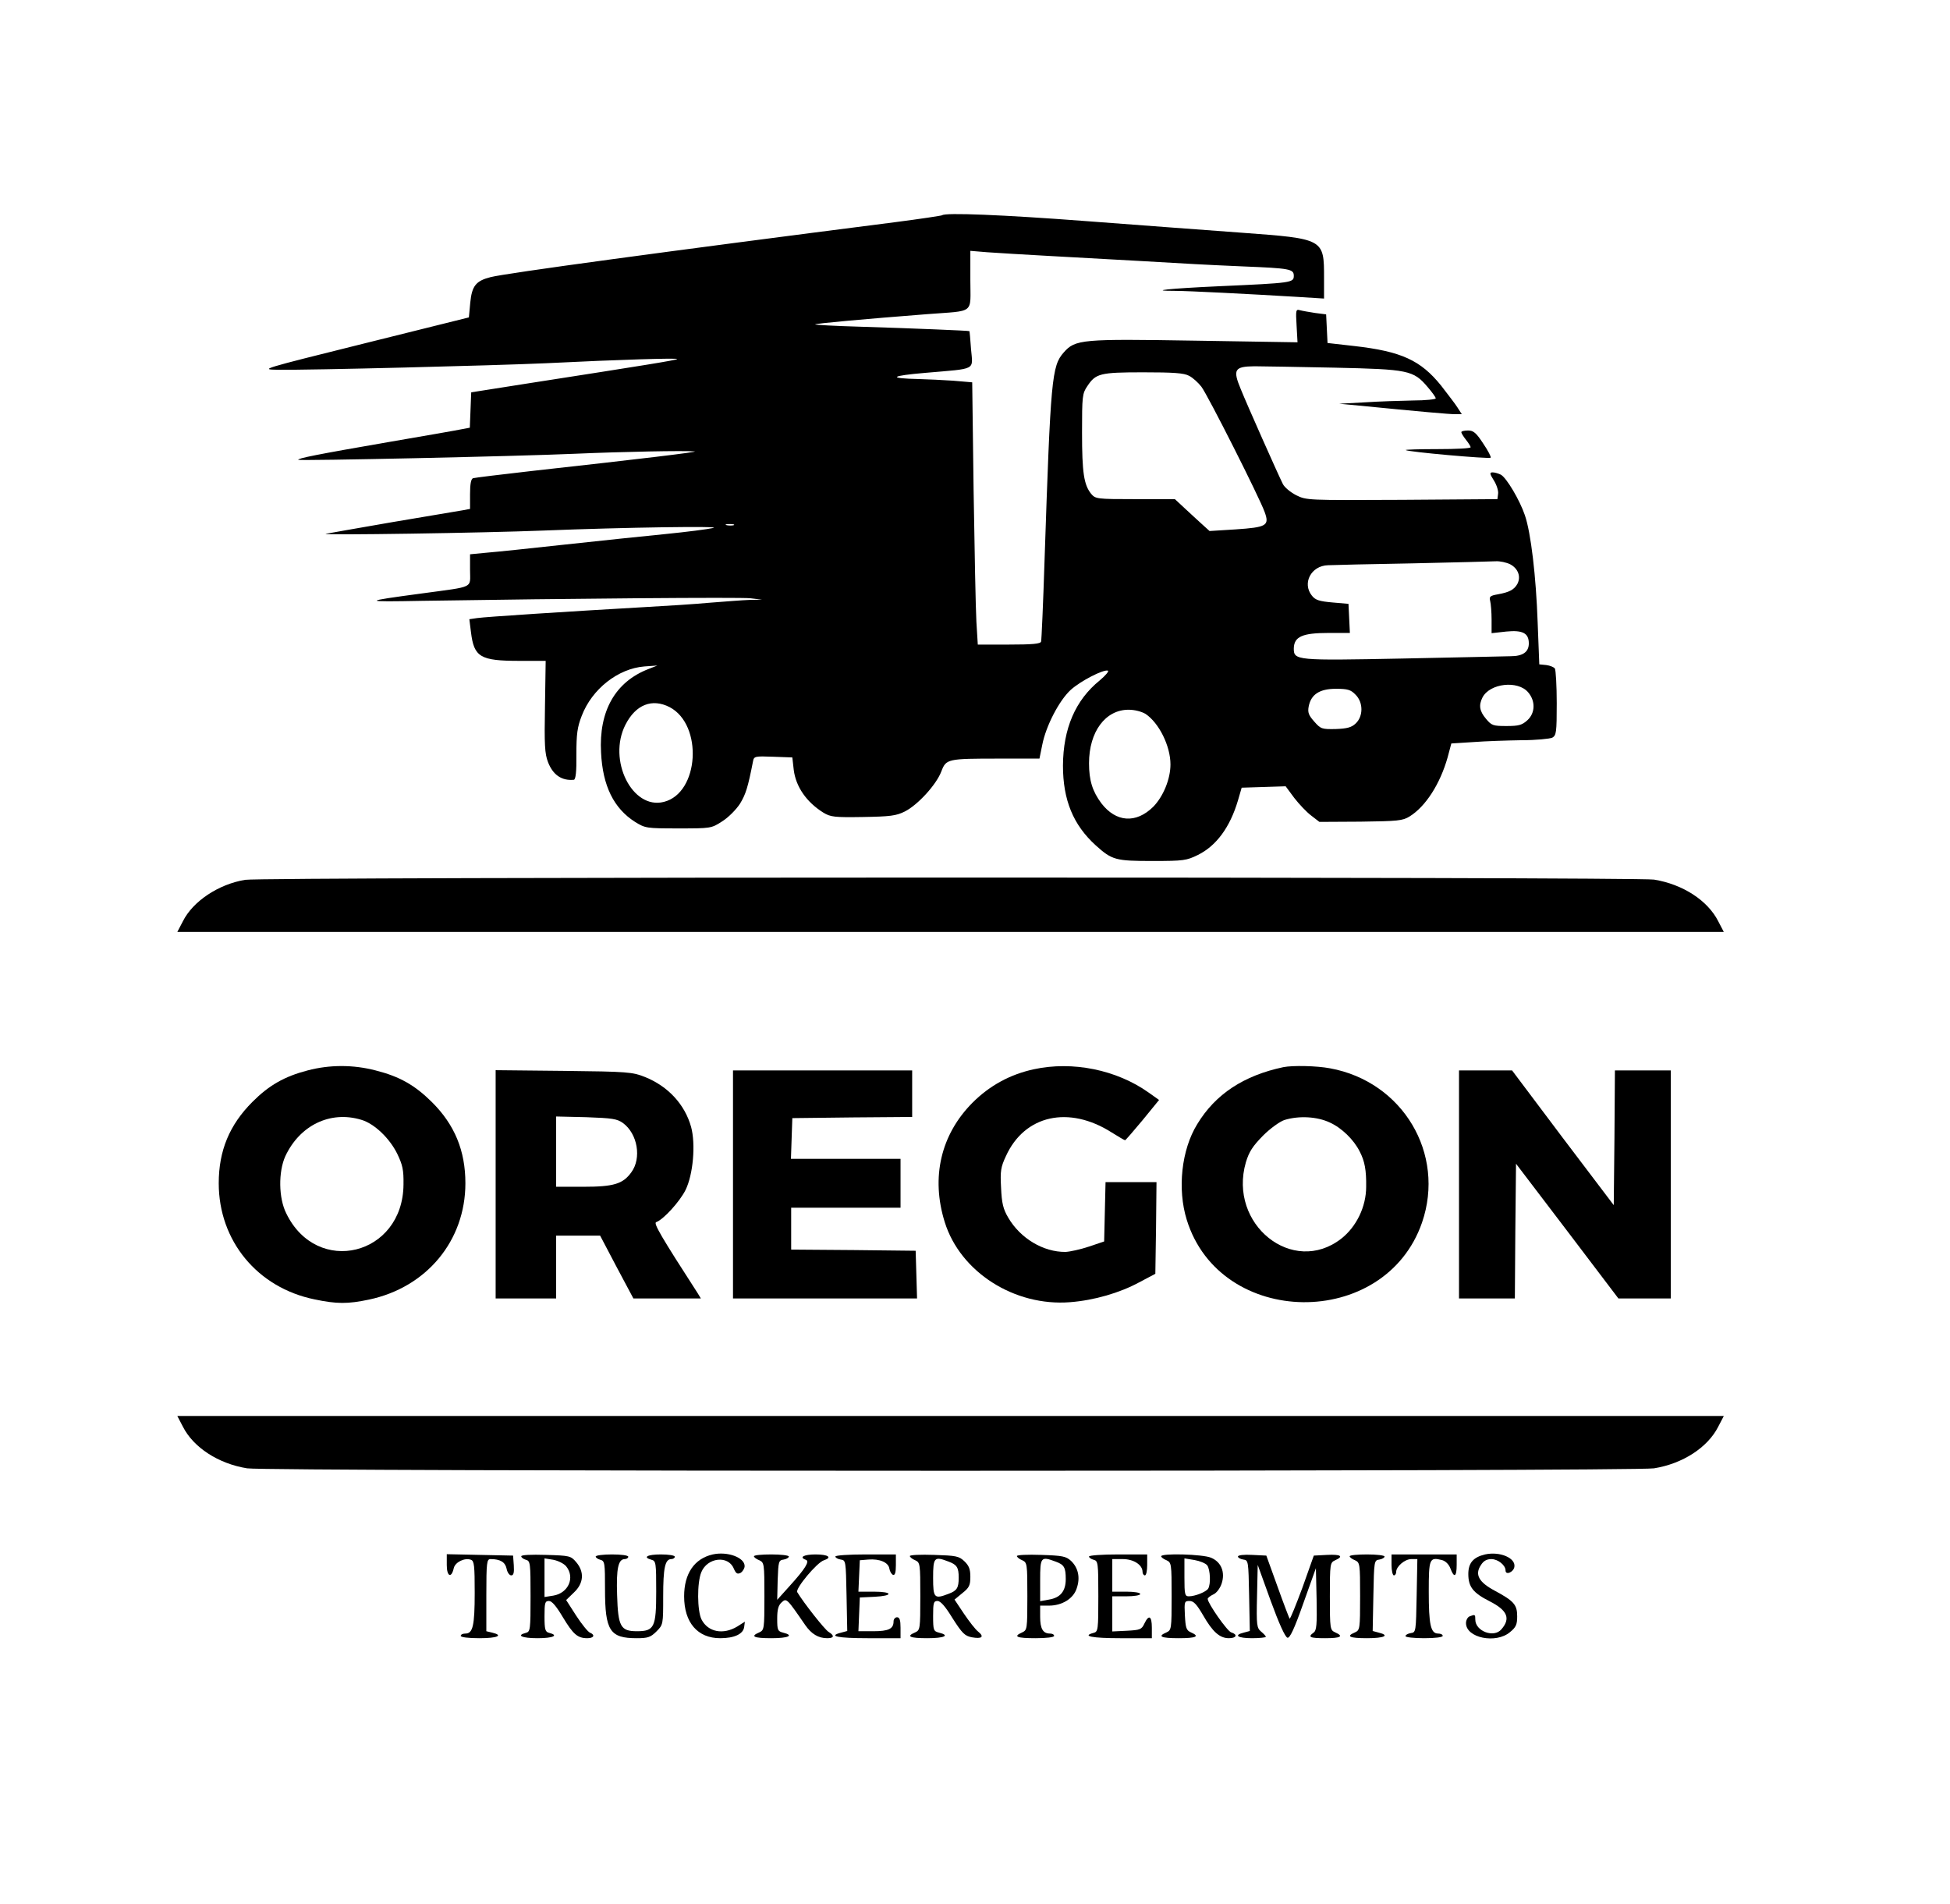
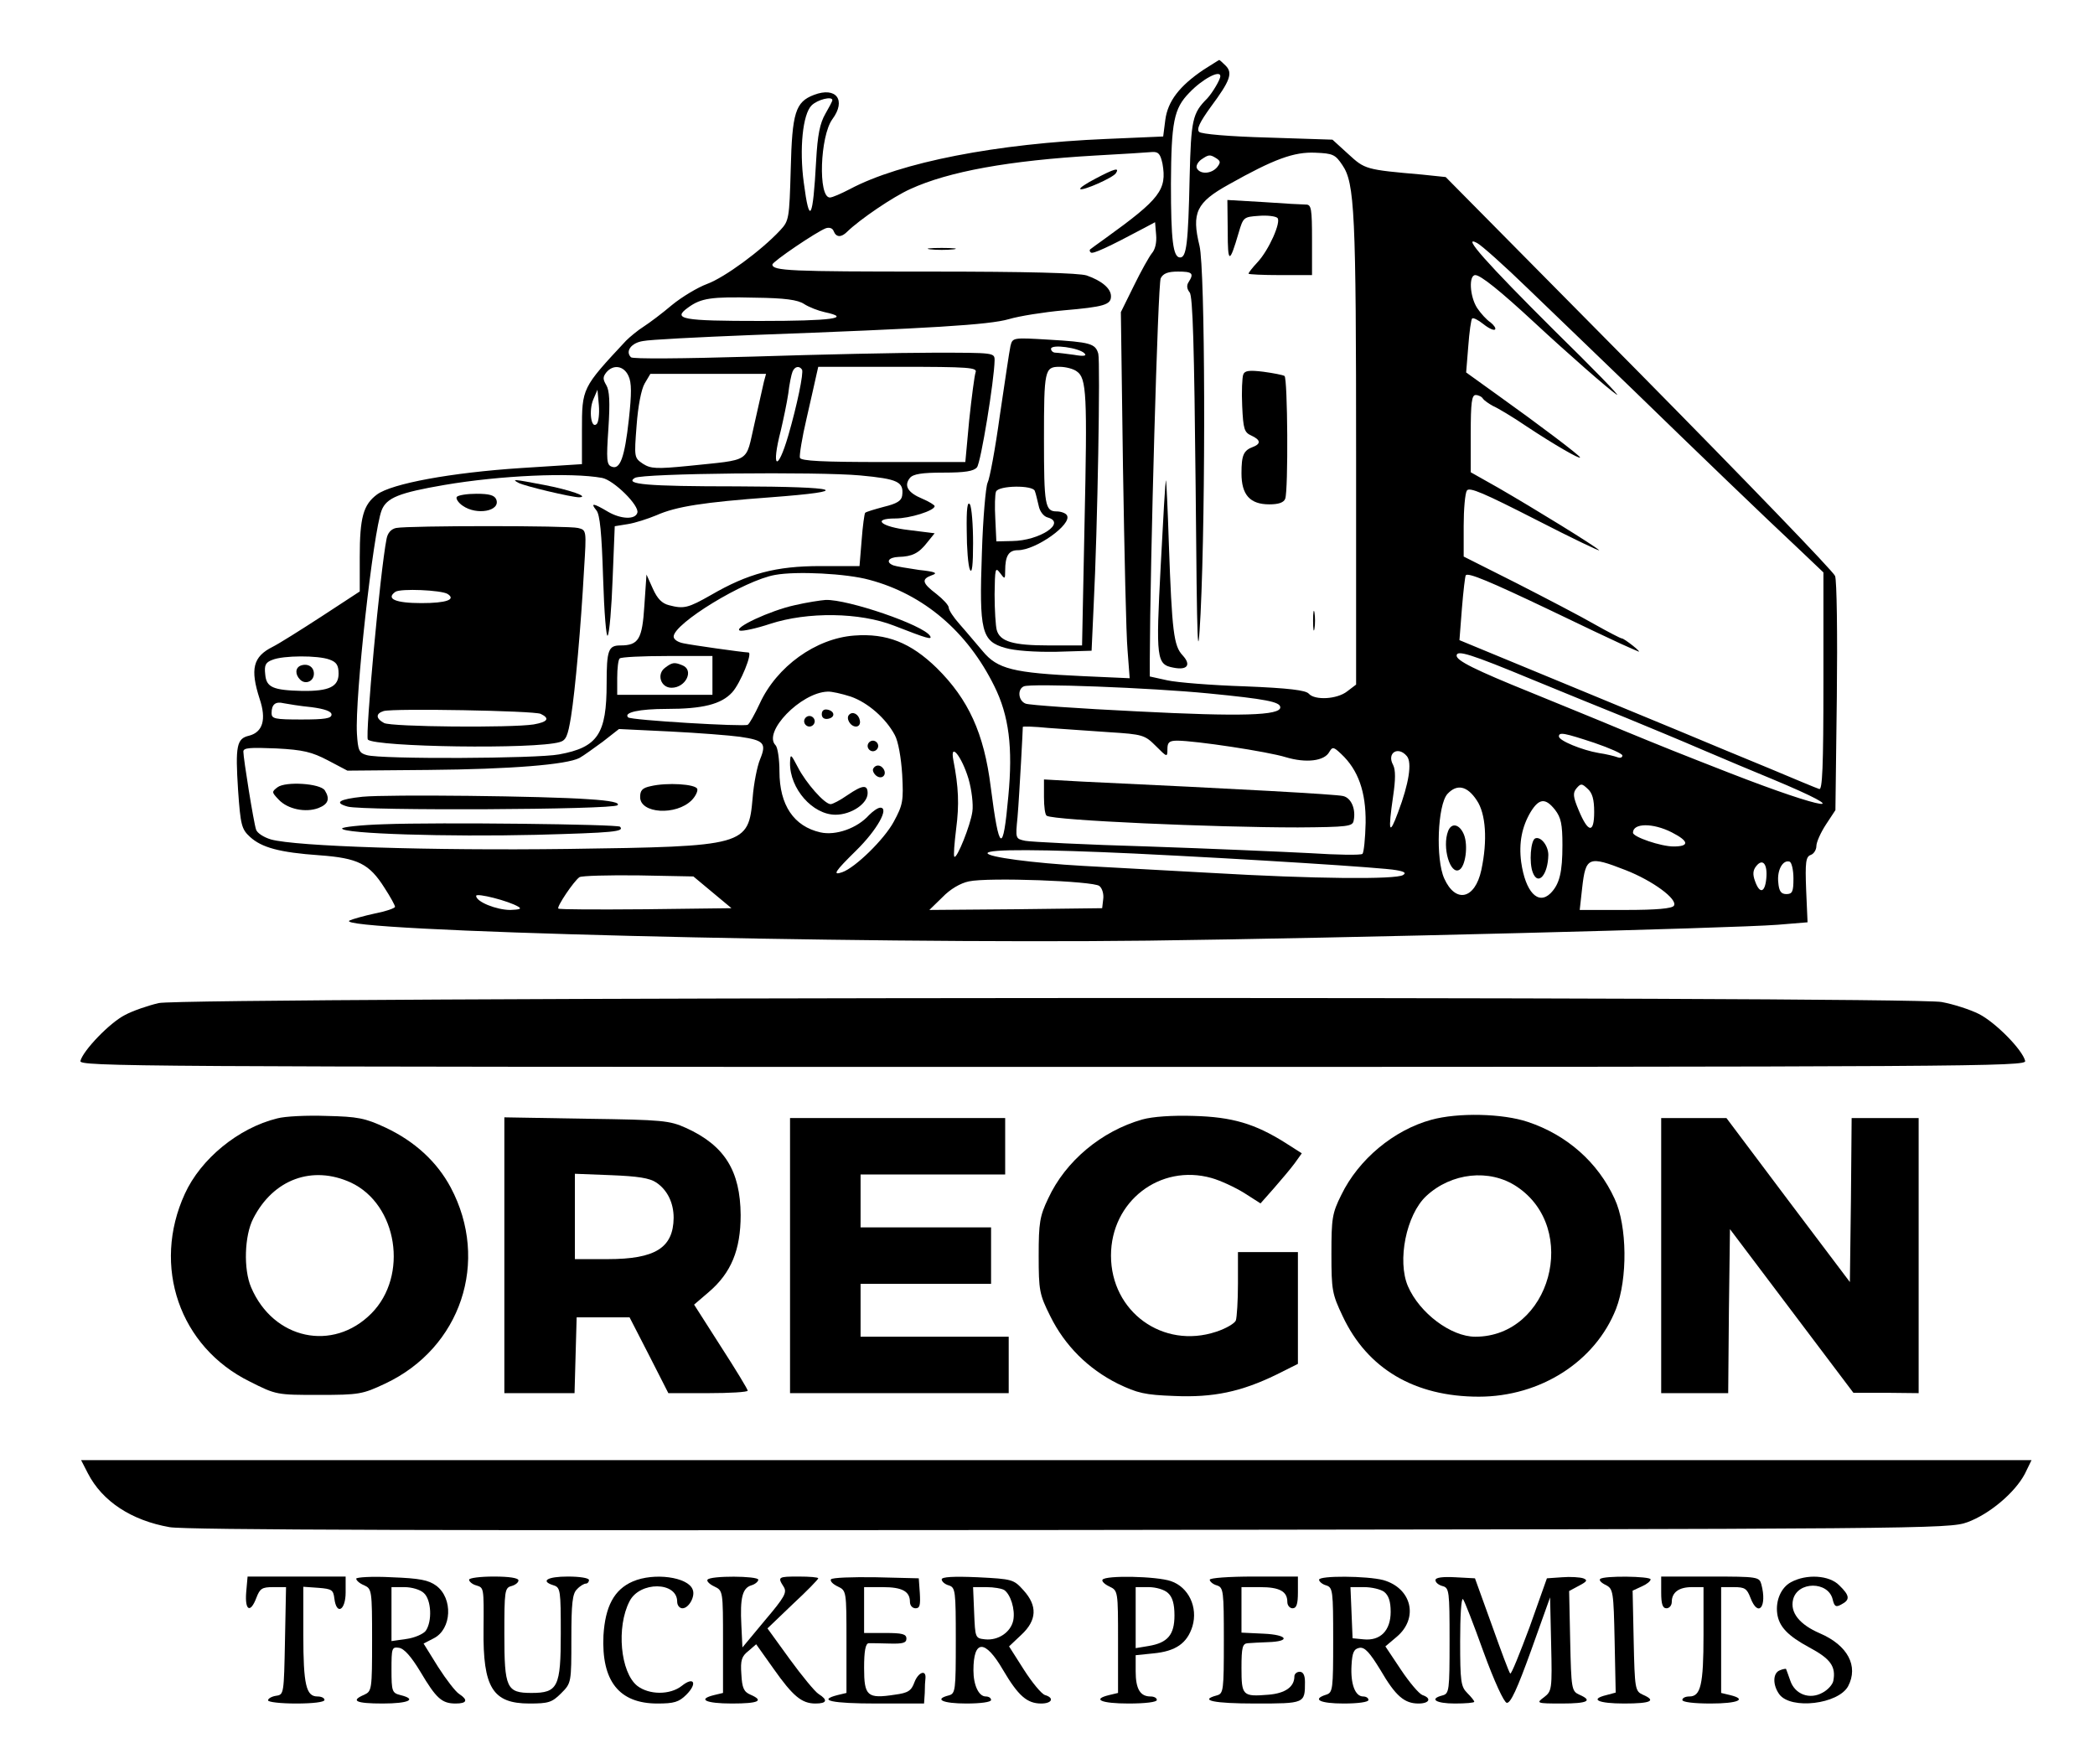
- <svg xmlns="http://www.w3.org/2000/svg" version="1.0" width="838pt" height="818pt" viewBox="0 0 838 818" preserveAspectRatio="xMidYMid meet">
-   <g transform="translate(0,818) scale(0.1,-0.1)" fill="#000000" stroke="none">
-     <path d="M4049 7255 c-3 -2 -95 -16 -204 -30 -986 -126 -1671 -219 -1737 -236 -63 -16 -80 -38 -87 -109 l-6 -64 -450 -112 c-446 -111 -449 -112 -370 -113 134 -2 926 18 1150 28 322 16 571 23 565 18 -5 -5 -129 -25 -650 -106 l-235 -37 -3 -76 -3 -76 -32 -6 c-18 -4 -161 -29 -319 -56 -307 -53 -391 -70 -386 -76 6 -5 939 15 1188 26 209 9 469 14 515 10 20 -2 -239 -33 -700 -84 -132 -15 -246 -29 -252 -31 -9 -3 -13 -26 -13 -68 l0 -64 -32 -6 c-18 -3 -154 -26 -303 -51 -148 -26 -277 -48 -285 -50 -24 -7 684 4 935 14 353 14 776 20 730 11 -22 -5 -114 -17 -205 -26 -91 -9 -284 -29 -430 -45 -146 -16 -298 -32 -337 -35 l-73 -7 0 -68 c0 -80 22 -69 -205 -100 -261 -35 -261 -37 0 -32 635 10 1365 16 1410 11 l50 -6 -53 -1 c-30 -1 -106 -7 -170 -12 -64 -6 -191 -14 -282 -19 -332 -19 -686 -42 -719 -47 l-34 -5 7 -56 c13 -107 40 -123 208 -123 l113 0 -3 -196 c-3 -164 -1 -203 13 -239 21 -55 59 -81 111 -76 8 1 12 35 11 109 0 89 4 117 23 166 44 115 156 203 269 212 l56 4 -38 -15 c-143 -55 -214 -181 -204 -359 7 -144 55 -240 146 -298 44 -27 48 -28 186 -28 139 0 142 0 188 30 26 16 60 50 77 76 25 41 34 70 56 182 4 22 8 23 87 20 l82 -3 6 -53 c9 -73 55 -139 127 -184 31 -19 48 -21 170 -19 118 2 143 5 181 24 55 28 134 114 156 171 21 55 25 56 250 56 l172 0 12 59 c16 82 73 191 122 236 43 39 141 89 160 83 6 -2 -10 -21 -35 -42 -105 -85 -157 -207 -158 -366 0 -148 44 -255 141 -343 70 -63 85 -67 244 -67 134 0 146 2 195 26 79 39 138 119 172 234 l16 55 95 3 94 3 37 -50 c21 -27 53 -61 73 -76 l35 -27 177 1 c159 2 181 4 210 22 70 43 132 141 164 254 l16 60 94 6 c52 4 145 7 207 8 62 0 122 6 133 11 17 10 19 22 19 148 0 75 -4 142 -8 149 -4 6 -21 13 -37 15 l-30 3 -7 180 c-7 199 -29 386 -55 461 -22 65 -79 161 -103 174 -10 5 -26 10 -35 10 -14 0 -14 -5 5 -35 12 -19 20 -45 18 -57 l-3 -23 -410 -3 c-409 -2 -410 -2 -455 20 -25 13 -50 34 -57 48 -21 42 -154 341 -181 408 -35 84 -27 97 59 98 35 0 190 -3 344 -6 317 -7 339 -11 400 -83 19 -22 35 -44 35 -49 0 -4 -44 -9 -97 -9 -54 -1 -147 -4 -208 -8 l-110 -6 85 -8 c264 -26 388 -37 414 -37 l28 0 -18 28 c-9 15 -42 57 -71 95 -88 109 -171 147 -373 170 l-115 13 -3 61 -3 62 -47 6 c-26 4 -55 9 -66 12 -17 5 -18 0 -14 -66 l4 -72 -436 7 c-492 8 -519 6 -569 -51 -51 -58 -56 -111 -82 -890 -6 -187 -13 -346 -15 -352 -2 -10 -39 -13 -138 -13 l-134 0 -6 98 c-3 53 -8 307 -12 563 l-6 466 -82 7 c-44 3 -110 6 -146 7 -138 3 -125 14 30 27 219 19 201 9 193 101 -3 42 -6 77 -7 78 -2 2 -241 12 -469 19 -109 3 -196 8 -194 10 3 4 212 23 482 44 207 16 185 -2 185 146 l0 126 73 -6 c39 -3 160 -10 267 -16 273 -15 542 -30 625 -35 39 -2 133 -7 210 -10 197 -8 215 -11 215 -40 0 -30 -7 -31 -320 -45 -220 -10 -310 -20 -189 -20 54 0 311 -13 527 -26 l112 -7 0 89 c0 168 0 168 -355 194 -154 11 -455 34 -670 50 -355 27 -604 37 -616 25z m1061 -690 c16 -8 40 -30 53 -47 28 -37 251 -479 272 -539 21 -58 8 -65 -125 -74 l-112 -7 -31 28 c-18 16 -51 47 -75 69 l-43 40 -170 0 c-167 0 -171 1 -190 23 -31 39 -39 90 -39 263 0 156 1 168 23 200 36 54 54 59 240 59 130 0 175 -3 197 -15z m-1957 -642 c-7 -2 -21 -2 -30 0 -10 3 -4 5 12 5 17 0 24 -2 18 -5z m3337 -168 c34 -18 47 -53 31 -84 -14 -25 -34 -36 -84 -45 -34 -6 -38 -10 -33 -29 3 -12 6 -48 6 -80 l0 -58 63 7 c71 7 97 -7 97 -51 0 -37 -26 -55 -78 -55 -26 -1 -236 -5 -467 -10 -454 -9 -465 -8 -465 43 1 51 36 67 150 67 l91 0 -3 63 -3 62 -69 6 c-56 5 -73 10 -88 29 -43 53 -4 129 69 131 21 1 184 5 363 8 179 4 340 8 358 9 18 1 46 -5 62 -13z m77 -550 c32 -37 31 -89 -3 -120 -23 -21 -37 -25 -90 -25 -57 0 -64 2 -88 31 -28 33 -32 58 -15 92 32 61 152 74 196 22z m-742 -10 c34 -33 34 -93 1 -124 -18 -17 -36 -22 -86 -24 -59 -1 -64 0 -92 32 -24 27 -29 39 -24 65 10 52 47 76 117 76 50 0 64 -4 84 -25z m-2947 -54 c144 -76 127 -369 -25 -407 -136 -35 -243 180 -165 332 44 86 114 114 190 75z m2045 -29 c58 -39 107 -138 107 -217 0 -63 -31 -138 -74 -182 -74 -73 -160 -67 -223 15 -38 51 -53 98 -53 172 0 135 70 230 170 230 27 0 56 -8 73 -18z" />
-     <path d="M6280 6323 c0 -5 9 -19 20 -33 11 -14 20 -28 20 -32 0 -5 -64 -8 -142 -8 -78 0 -139 -2 -137 -4 7 -8 359 -39 365 -33 3 3 -11 30 -32 61 -30 46 -42 56 -65 56 -16 0 -29 -3 -29 -7z" />
-     <path d="M1053 4399 c-114 -19 -224 -92 -267 -178 l-24 -46 3323 0 3323 0 -24 46 c-45 89 -152 159 -276 179 -79 12 -5979 12 -6055 -1z" />
-     <path d="M1322 3580 c-100 -26 -166 -64 -237 -135 -99 -99 -145 -210 -145 -350 0 -247 166 -449 412 -499 95 -20 143 -20 233 -1 248 52 415 253 415 500 0 140 -46 252 -145 350 -73 72 -138 109 -241 135 -96 25 -197 25 -292 0z m230 -212 c56 -16 122 -79 155 -146 23 -48 28 -69 27 -132 -2 -306 -372 -397 -504 -124 -33 66 -34 178 -4 245 62 133 193 197 326 157z" />
-     <path d="M4443 3585 c-102 -22 -190 -70 -264 -144 -136 -137 -179 -321 -119 -513 67 -215 300 -363 539 -344 103 8 213 40 296 85 l70 37 3 197 2 197 -109 0 -110 0 -3 -127 -3 -128 -65 -22 c-36 -12 -81 -22 -101 -23 -95 -1 -194 58 -246 147 -22 37 -28 62 -31 129 -4 72 -1 89 21 136 80 176 270 219 455 101 29 -18 54 -33 57 -33 2 0 36 39 75 86 l71 87 -45 32 c-138 98 -327 136 -493 100z" />
-     <path d="M5515 3594 c-170 -36 -292 -116 -370 -245 -68 -110 -86 -279 -45 -411 144 -466 851 -474 1011 -12 102 296 -83 606 -395 663 -58 11 -161 13 -201 5z m200 -238 c51 -23 103 -74 128 -124 22 -42 29 -81 28 -152 0 -86 -42 -172 -107 -223 -208 -162 -487 61 -410 328 14 46 29 69 74 115 31 31 73 61 92 67 62 19 140 15 195 -11z" />
-     <path d="M2130 3091 l0 -491 130 0 130 0 0 135 0 135 95 0 94 0 71 -135 72 -135 145 0 145 0 -14 23 c-157 243 -191 301 -178 305 31 11 101 88 126 138 33 67 44 197 24 271 -27 97 -99 175 -199 215 -53 21 -73 23 -348 26 l-293 3 0 -490z m547 263 c63 -46 81 -151 36 -212 -36 -50 -76 -62 -205 -62 l-118 0 0 151 0 151 129 -3 c112 -4 133 -7 158 -25z" />
-     <path d="M3150 3090 l0 -490 395 0 396 0 -3 103 -3 102 -267 3 -268 2 0 90 0 90 235 0 235 0 0 105 0 105 -235 0 -236 0 3 88 3 87 258 3 257 2 0 100 0 100 -385 0 -385 0 0 -490z" />
-     <path d="M6270 3090 l0 -490 120 0 120 0 2 290 3 289 220 -289 220 -290 112 0 113 0 0 490 0 490 -120 0 -120 0 -2 -290 -3 -289 -219 289 -218 290 -114 0 -114 0 0 -490z" />
-     <path d="M786 2049 c45 -89 152 -159 276 -179 87 -14 5959 -14 6046 0 124 20 231 90 276 179 l24 46 -3323 0 -3323 0 24 -46z" />
-     <path d="M3063 1500 c-79 -18 -123 -82 -123 -180 0 -113 58 -180 155 -180 61 0 99 18 103 48 l3 23 -33 -21 c-60 -36 -125 -24 -153 30 -19 37 -20 159 -1 204 26 63 115 73 139 16 10 -23 16 -26 30 -19 9 6 17 19 17 29 0 37 -74 64 -137 50z" />
-     <path d="M6382 1500 c-51 -12 -72 -37 -72 -84 0 -55 20 -81 91 -117 77 -39 92 -74 51 -121 -32 -38 -112 -8 -112 42 0 22 -1 23 -24 14 -9 -3 -16 -17 -16 -29 0 -64 129 -90 189 -39 26 21 31 33 31 68 0 50 -14 66 -98 111 -67 36 -85 69 -58 109 11 18 25 26 45 26 28 0 61 -26 61 -49 0 -22 35 -7 38 16 6 38 -63 67 -126 53z" />
-     <path d="M1920 1454 c0 -49 20 -58 30 -13 6 26 47 46 74 36 14 -5 16 -26 16 -142 0 -142 -8 -175 -40 -175 -11 0 -20 -4 -20 -10 0 -6 33 -10 80 -10 78 0 105 12 55 24 l-25 6 0 155 c0 141 2 155 18 155 42 0 63 -13 69 -41 3 -16 12 -29 20 -29 10 0 13 11 11 43 l-3 42 -142 3 -143 3 0 -47z" />
-     <path d="M2240 1492 c0 -5 9 -12 20 -15 19 -5 20 -14 20 -157 0 -143 -1 -152 -20 -157 -43 -11 -17 -23 50 -23 67 0 93 12 50 23 -17 4 -20 14 -20 71 0 58 2 66 19 66 13 0 32 -23 60 -70 44 -73 63 -90 105 -90 28 0 35 14 11 24 -8 3 -35 36 -59 73 l-43 67 33 32 c43 40 46 89 10 131 -23 27 -28 28 -130 31 -65 2 -106 0 -106 -6z m193 -43 c39 -48 10 -115 -55 -126 l-38 -6 0 83 0 83 38 -6 c20 -4 45 -16 55 -28z" />
-     <path d="M2560 1491 c0 -5 9 -11 20 -14 19 -5 20 -14 20 -127 0 -178 21 -210 136 -210 48 0 60 4 85 29 29 29 29 30 29 151 0 122 8 160 35 160 8 0 15 5 15 10 0 6 -27 10 -60 10 -58 0 -80 -12 -40 -23 19 -5 20 -14 20 -136 0 -154 -8 -171 -83 -171 -70 0 -81 20 -85 155 -4 115 5 155 33 155 8 0 15 5 15 10 0 6 -30 10 -70 10 -38 0 -70 -4 -70 -9z" />
-     <path d="M3240 1492 c0 -4 10 -12 23 -17 21 -10 22 -14 22 -155 0 -141 -1 -145 -22 -155 -40 -17 -25 -25 52 -25 74 0 99 12 50 24 -23 6 -25 11 -25 60 0 40 5 57 19 70 21 19 22 18 101 -97 27 -39 57 -57 95 -57 30 0 32 11 6 27 -17 10 -108 126 -135 171 -9 15 85 128 115 137 37 12 18 25 -36 25 -50 0 -73 -12 -42 -23 18 -6 -3 -39 -69 -112 l-54 -60 2 85 c3 80 4 85 26 88 12 2 22 8 22 13 0 5 -34 9 -75 9 -41 0 -75 -3 -75 -8z" />
-     <path d="M3590 1491 c0 -5 10 -11 23 -13 22 -3 22 -6 25 -155 l3 -152 -26 -7 c-59 -15 -15 -24 115 -24 l140 0 0 45 c0 33 -4 45 -15 45 -8 0 -15 -8 -15 -18 0 -32 -22 -42 -87 -42 l-64 0 3 73 3 72 63 3 c82 4 80 22 -3 22 l-66 0 3 68 3 67 36 3 c49 4 87 -12 91 -39 2 -12 9 -24 16 -27 8 -2 12 10 12 42 l0 46 -130 0 c-74 0 -130 -4 -130 -9z" />
-     <path d="M3910 1493 c0 -4 10 -13 23 -18 21 -10 22 -14 22 -155 0 -141 -1 -145 -22 -155 -40 -17 -25 -25 52 -25 74 0 99 12 50 24 -23 6 -25 10 -25 71 0 57 2 65 19 65 13 0 34 -24 65 -75 41 -64 52 -75 82 -81 44 -8 55 2 28 24 -12 9 -39 44 -62 78 l-40 60 34 28 c29 23 34 33 34 70 0 33 -6 48 -26 67 -23 22 -36 24 -130 27 -57 2 -104 0 -104 -5z m167 -24 c35 -13 43 -25 43 -69 0 -44 -8 -56 -43 -69 -62 -24 -67 -19 -67 69 0 88 5 93 67 69z" />
-     <path d="M4370 1493 c0 -4 10 -13 23 -18 21 -10 22 -14 22 -155 0 -141 -1 -145 -22 -155 -41 -18 -24 -25 57 -25 47 0 80 4 80 10 0 6 -8 10 -18 10 -30 0 -42 21 -42 72 l0 48 38 0 c56 0 105 30 119 74 16 46 7 88 -24 118 -22 20 -36 23 -129 26 -57 2 -104 0 -104 -5z m167 -24 c36 -13 43 -25 43 -75 0 -52 -23 -80 -72 -88 l-38 -7 0 91 c0 99 3 103 67 79z" />
-     <path d="M4680 1491 c0 -5 9 -11 20 -14 19 -5 20 -14 20 -157 0 -143 -1 -152 -20 -157 -53 -14 -7 -23 115 -23 l135 0 0 45 c0 51 -13 58 -32 18 -12 -26 -19 -28 -76 -31 l-62 -3 0 76 0 75 60 0 c33 0 60 4 60 10 0 6 -27 10 -60 10 l-60 0 0 70 0 70 45 0 c47 0 85 -25 85 -55 0 -8 5 -15 10 -15 6 0 10 20 10 45 l0 45 -125 0 c-69 0 -125 -4 -125 -9z" />
-     <path d="M4990 1492 c0 -4 10 -12 23 -17 21 -10 22 -14 22 -155 0 -141 -1 -145 -22 -155 -40 -17 -25 -25 52 -25 77 0 92 8 53 25 -20 9 -23 19 -26 73 -3 59 -2 62 20 62 18 0 31 -15 58 -61 41 -72 72 -99 111 -99 33 0 39 16 10 25 -17 5 -101 125 -101 144 0 4 11 13 24 19 14 6 29 26 36 47 16 49 -2 93 -46 111 -35 15 -214 20 -214 6z m198 -39 c13 -18 16 -81 4 -100 -9 -14 -56 -33 -83 -33 -17 0 -19 8 -19 81 l0 82 43 -7 c23 -4 48 -14 55 -23z" />
-     <path d="M5320 1491 c0 -5 10 -11 23 -13 22 -3 22 -6 25 -155 l3 -152 -26 -7 c-45 -11 -26 -24 35 -24 33 0 60 3 60 6 0 3 -9 13 -20 22 -19 16 -21 26 -18 152 l3 135 56 -155 c35 -96 62 -156 72 -158 10 -2 29 37 68 148 l54 151 3 -133 c2 -110 0 -135 -13 -144 -26 -19 -17 -24 50 -24 67 0 81 8 43 25 -22 10 -23 14 -23 155 0 141 1 145 23 155 38 17 24 26 -35 23 l-57 -3 -49 -138 c-28 -75 -52 -135 -55 -133 -2 3 -26 65 -52 138 l-48 133 -61 3 c-35 2 -61 -1 -61 -7z" />
-     <path d="M5800 1492 c0 -4 10 -12 23 -17 21 -10 22 -14 22 -155 0 -141 -1 -145 -22 -155 -40 -17 -25 -25 52 -25 74 0 99 12 50 24 l-26 7 3 152 c3 149 3 152 26 155 12 2 22 8 22 13 0 5 -34 9 -75 9 -41 0 -75 -3 -75 -8z" />
-     <path d="M5980 1455 c0 -25 5 -45 10 -45 6 0 10 7 10 15 0 23 37 55 65 55 l26 0 -3 -157 c-3 -155 -3 -158 -25 -161 -13 -2 -23 -8 -23 -13 0 -5 36 -9 80 -9 47 0 80 4 80 10 0 6 -9 10 -20 10 -32 0 -40 39 -40 181 0 141 3 148 56 135 16 -4 30 -18 37 -36 16 -43 27 -37 27 15 l0 45 -140 0 -140 0 0 -45z" />
+ <svg xmlns="http://www.w3.org/2000/svg" version="1.0" width="594pt" height="500pt" viewBox="0 0 594 500" preserveAspectRatio="xMidYMid meet">
+   <g transform="translate(0,500) scale(0.1,-0.1)" fill="#000000" stroke="none">
+     <path d="M3412 4802 c-68 -46 -101 -89 -108 -142 l-6 -47 -162 -7 c-310 -13 -583 -66 -726 -142 -25 -13 -50 -24 -57 -24 -34 0 -28 174 7 222 40 54 11 93 -52 69 -53 -20 -62 -51 -66 -210 -4 -142 -5 -147 -30 -174 -54 -58 -158 -134 -207 -152 -27 -10 -72 -37 -100 -60 -27 -23 -63 -50 -80 -61 -16 -10 -39 -29 -50 -40 -125 -134 -125 -134 -125 -255 l0 -95 -172 -11 c-199 -13 -367 -44 -409 -75 -39 -29 -49 -65 -49 -178 l0 -97 -107 -70 c-60 -39 -122 -78 -140 -87 -56 -28 -64 -63 -37 -147 20 -59 9 -95 -30 -105 -35 -8 -39 -29 -31 -154 7 -100 10 -111 34 -133 33 -30 83 -44 197 -52 109 -8 141 -24 184 -92 17 -26 30 -50 30 -54 0 -4 -26 -13 -57 -19 -32 -7 -64 -16 -72 -20 -55 -30 1421 -67 2264 -57 554 7 1656 35 1785 45 l85 7 -4 92 c-3 78 -1 94 13 99 9 3 16 15 16 25 0 11 12 38 27 61 l27 41 4 321 c2 176 0 331 -5 343 -4 12 -255 272 -556 577 l-548 554 -67 7 c-161 14 -162 15 -209 58 l-45 41 -184 6 c-110 3 -188 10 -194 16 -8 8 2 28 33 71 55 74 63 96 42 117 -9 9 -17 16 -18 16 -1 0 -21 -13 -45 -28z m48 -18 c0 -10 -23 -48 -37 -63 -42 -42 -46 -60 -50 -224 -4 -188 -9 -227 -27 -227 -20 0 -26 48 -26 209 1 175 8 213 52 258 37 39 88 66 88 47z m-1100 -68 c0 -3 -9 -20 -20 -39 -15 -26 -22 -59 -26 -133 -9 -167 -19 -185 -35 -62 -13 96 -3 194 22 219 17 17 59 27 59 15z m936 -180 c13 -74 -7 -100 -161 -211 -22 -16 -42 -30 -44 -32 -2 -2 -2 -6 2 -9 5 -5 49 15 152 70 l30 16 3 -36 c2 -22 -3 -42 -12 -52 -8 -10 -31 -51 -51 -92 l-37 -75 6 -440 c4 -242 9 -476 13 -519 l6 -79 -134 6 c-196 9 -241 20 -283 71 -19 22 -48 57 -65 76 -17 19 -31 40 -31 47 0 7 -16 24 -35 39 -41 31 -43 42 -13 53 18 6 11 10 -36 15 -33 5 -65 10 -73 13 -23 9 -14 23 15 24 38 1 57 10 81 41 l21 26 -72 9 c-80 9 -108 33 -39 33 40 0 111 22 111 35 0 3 -16 13 -35 21 -41 17 -53 37 -35 59 9 11 34 15 95 15 61 0 86 4 95 15 11 13 49 247 50 303 0 22 0 22 -172 22 -95 0 -325 -5 -512 -11 -205 -6 -342 -7 -347 -2 -17 17 1 41 34 46 18 4 156 11 307 17 513 19 674 29 730 45 30 9 100 20 155 25 116 10 135 16 135 40 0 22 -26 44 -69 59 -23 7 -164 11 -447 11 -392 0 -444 2 -444 20 0 8 125 93 152 103 10 3 19 0 22 -9 7 -17 21 -18 38 -1 36 35 130 99 179 121 109 50 281 81 524 95 77 4 150 9 162 10 18 1 23 -6 29 -33z m510 -4 c35 -51 39 -133 39 -830 l0 -643 -25 -19 c-29 -23 -92 -26 -109 -7 -8 10 -57 16 -181 21 -94 3 -193 11 -220 17 l-50 11 0 46 c1 280 23 1069 31 1083 7 14 21 19 49 19 41 0 46 -5 30 -30 -6 -9 -5 -19 3 -29 9 -10 13 -156 17 -550 4 -468 6 -514 14 -361 15 310 13 977 -3 1043 -23 94 -9 123 83 174 128 72 185 93 246 90 49 -2 56 -5 76 -35z m-357 19 c12 -8 12 -12 2 -25 -16 -19 -47 -21 -57 -4 -4 6 1 17 11 25 22 15 25 16 44 4z m883 -369 c67 -64 201 -194 298 -287 181 -176 369 -357 478 -459 l62 -59 0 -310 c0 -243 -3 -308 -12 -304 -7 2 -69 28 -138 57 -69 28 -188 78 -265 110 -189 78 -487 201 -559 231 l-58 24 7 90 c4 49 9 92 11 94 7 8 67 -17 237 -98 89 -43 180 -86 202 -96 22 -10 45 -20 50 -22 6 -3 -1 5 -15 16 -14 11 -28 21 -32 21 -3 0 -38 18 -77 40 -38 22 -138 74 -220 116 l-151 76 0 87 c0 47 4 92 9 100 7 11 48 -7 197 -83 103 -53 183 -91 178 -86 -13 13 -184 118 -286 177 l-78 44 0 110 c0 88 3 109 14 109 8 0 18 -5 21 -11 4 -5 17 -14 28 -20 12 -5 56 -31 97 -59 77 -51 150 -93 150 -87 0 5 -115 92 -234 177 l-89 64 6 74 c3 41 8 76 11 79 3 3 17 -4 32 -16 15 -12 30 -19 33 -15 3 3 -3 12 -13 20 -11 7 -28 26 -38 41 -21 33 -24 93 -5 93 15 0 71 -45 167 -134 97 -90 210 -189 234 -205 12 -7 -67 74 -175 180 -194 193 -267 275 -221 250 12 -6 77 -64 144 -129z m-2052 -44 c14 -9 40 -19 58 -23 80 -17 19 -25 -182 -25 -222 0 -251 5 -205 38 37 27 66 31 189 28 85 -1 122 -6 140 -18z m-498 -204 c9 -19 9 -50 1 -123 -12 -109 -25 -144 -49 -134 -14 5 -15 20 -9 108 5 76 3 108 -6 123 -10 17 -10 23 0 36 20 24 50 19 63 -10z m492 18 c5 -9 -14 -101 -39 -187 -31 -106 -49 -93 -21 15 7 30 17 77 21 104 3 27 9 55 12 62 6 15 19 18 27 6z m492 -8 c-3 -9 -11 -69 -18 -135 l-11 -119 -233 0 c-171 0 -233 3 -236 12 -2 6 6 57 19 112 13 56 25 111 28 124 l5 22 226 0 c203 0 226 -2 220 -16z m-600 -26 c-3 -13 -15 -67 -27 -120 -26 -112 -6 -100 -187 -119 -91 -9 -107 -8 -129 6 -25 17 -25 18 -18 109 4 54 13 102 23 119 l16 27 164 0 164 0 -6 -22z m-474 -120 c-16 -16 -23 38 -10 69 l12 28 4 -44 c2 -24 -1 -48 -6 -53z m15 -153 c33 -6 107 -79 100 -99 -6 -20 -47 -18 -83 3 -42 25 -51 26 -33 4 10 -12 15 -64 19 -192 3 -98 9 -170 13 -163 5 7 11 79 14 161 l6 149 37 6 c20 3 57 15 81 25 56 25 134 37 324 51 239 18 201 30 -96 31 -257 0 -319 6 -289 24 21 13 520 18 639 7 107 -10 124 -18 119 -57 -2 -15 -15 -23 -52 -32 -26 -7 -50 -14 -53 -17 -2 -2 -7 -37 -10 -78 l-6 -73 -111 0 c-126 0 -205 -21 -310 -82 -65 -37 -77 -40 -119 -29 -20 5 -33 18 -46 47 l-18 40 -6 -88 c-6 -95 -16 -113 -68 -113 -34 0 -39 -13 -39 -108 0 -143 -25 -181 -135 -201 -63 -12 -504 -14 -545 -2 -22 6 -25 13 -28 61 -6 102 46 571 70 633 14 36 50 50 178 72 158 27 360 36 447 20z m758 -289 c154 -41 278 -147 354 -301 42 -84 53 -175 40 -312 -15 -167 -26 -161 -50 26 -19 152 -63 248 -153 337 -74 72 -142 99 -234 92 -109 -8 -220 -88 -268 -193 -14 -30 -29 -57 -34 -60 -10 -6 -332 13 -339 21 -14 14 32 24 109 24 102 0 155 13 186 47 23 25 59 113 46 113 -20 1 -161 21 -184 26 -16 3 -28 11 -28 19 0 37 201 160 288 175 60 11 202 4 267 -14z m1880 -283 c88 -36 207 -85 265 -108 58 -24 155 -64 215 -90 61 -26 151 -64 200 -84 247 -103 152 -89 -120 17 -146 57 -191 75 -305 122 -69 29 -185 76 -258 106 -161 65 -212 91 -212 105 0 17 39 5 215 -68z m-3411 57 c20 -7 26 -16 26 -40 0 -37 -27 -50 -103 -49 -83 2 -102 10 -105 47 -3 26 1 34 20 41 31 13 130 13 162 1z m1086 -45 l0 -55 -135 0 -135 0 0 48 c0 27 3 52 7 55 3 4 64 7 135 7 l128 0 0 -55z m1406 -51 c164 -16 203 -24 204 -39 2 -24 -113 -27 -405 -12 -165 8 -308 18 -317 22 -21 8 -24 41 -5 49 20 9 360 -4 523 -20z m-1014 -9 c49 -17 100 -62 125 -109 10 -18 18 -65 21 -112 4 -75 2 -86 -24 -134 -27 -50 -109 -130 -146 -143 -29 -10 -21 2 40 62 59 58 94 121 68 121 -7 0 -21 -10 -32 -21 -33 -37 -94 -59 -138 -49 -75 17 -116 77 -116 173 0 34 -5 68 -11 74 -37 37 71 149 147 152 11 1 41 -6 66 -14z m-1529 -30 c38 -5 57 -12 57 -21 0 -11 -19 -14 -85 -14 -76 0 -85 2 -85 18 0 25 11 34 35 28 11 -2 46 -8 78 -11z m2262 -71 c95 -6 101 -8 132 -39 32 -32 33 -33 33 -9 0 19 5 24 28 24 51 0 257 -31 308 -47 57 -17 109 -11 123 15 9 15 12 15 34 -6 48 -45 70 -107 69 -195 -1 -44 -5 -84 -9 -88 -5 -4 -71 -3 -148 2 -77 4 -284 13 -460 19 -176 5 -333 13 -348 16 -28 6 -28 6 -22 67 3 34 7 105 10 157 3 52 5 97 5 99 0 2 33 1 73 -3 39 -3 117 -8 172 -12z m-1047 -13 c68 -10 76 -18 57 -64 -8 -19 -18 -69 -21 -109 -12 -136 -18 -138 -524 -145 -389 -5 -771 7 -842 27 -20 6 -39 18 -42 28 -7 21 -36 202 -36 221 0 11 19 12 93 9 77 -4 101 -10 147 -34 l55 -29 230 2 c233 2 392 15 428 34 11 6 40 27 66 46 l46 36 145 -7 c80 -4 169 -11 198 -15z m2422 -17 c44 -15 80 -31 80 -36 0 -6 -6 -8 -14 -5 -8 3 -32 9 -53 12 -47 8 -113 35 -113 47 0 13 15 10 100 -18z m-1774 -102 c9 -31 14 -73 11 -93 -5 -38 -44 -135 -51 -128 -3 2 0 38 5 79 9 69 7 118 -8 195 -10 53 24 10 43 -53z m1243 64 c15 -18 6 -77 -25 -159 -25 -68 -29 -57 -14 46 7 47 7 74 0 88 -19 34 14 55 39 25z m531 -158 c0 -62 -17 -60 -44 5 -16 38 -17 49 -6 62 12 14 15 14 31 -1 14 -12 19 -31 19 -66z m-333 33 c26 -38 31 -114 13 -198 -18 -83 -73 -95 -105 -24 -25 55 -19 209 9 240 27 29 56 23 83 -18z m222 -27 c17 -22 21 -41 21 -100 0 -77 -8 -111 -34 -137 -35 -34 -71 4 -83 89 -7 54 2 100 27 142 24 39 42 40 69 6z m331 -64 c49 -25 51 -40 5 -40 -36 0 -115 27 -115 39 0 28 57 28 110 1z m-1525 -60 c329 -16 707 -40 743 -47 24 -4 30 -8 20 -14 -20 -13 -253 -11 -543 6 -143 8 -307 17 -365 20 -141 8 -270 25 -270 36 0 12 157 11 415 -1z m1394 -47 c77 -30 149 -83 137 -101 -5 -8 -49 -12 -137 -12 l-130 0 7 63 c10 88 18 91 123 50z m399 -24 c-4 -41 -19 -44 -32 -7 -7 19 -6 31 4 43 18 22 32 5 28 -36z m77 0 c0 -37 -3 -44 -20 -44 -15 0 -21 8 -23 33 -4 35 13 65 32 59 6 -2 11 -24 11 -48z m-3065 -39 l54 -45 -244 -3 c-133 -1 -245 -1 -247 2 -5 5 44 78 60 89 7 4 82 6 168 5 l155 -3 54 -45z m1097 18 c8 -6 13 -23 11 -37 l-3 -26 -245 -3 -245 -2 37 36 c22 23 51 40 75 45 55 12 353 1 370 -13z m-1647 -59 c10 -6 3 -8 -23 -9 -39 0 -97 23 -97 40 0 9 92 -14 120 -31z" />
+     <path d="M3107 4494 c-27 -14 -47 -27 -44 -30 6 -6 93 32 101 45 11 17 -4 13 -57 -15z" />
+     <path d="M2638 4293 c17 -2 47 -2 65 0 17 2 3 4 -33 4 -36 0 -50 -2 -32 -4z" />
+     <path d="M2865 4019 c-3 -13 -16 -102 -30 -196 -13 -95 -29 -181 -35 -192 -5 -11 -13 -100 -16 -198 -8 -223 -1 -251 66 -270 27 -8 84 -12 145 -11 l100 3 6 131 c11 215 19 687 13 711 -8 29 -23 33 -141 40 -101 6 -102 6 -108 -18z m210 -21 c7 -7 -2 -9 -30 -4 -22 3 -46 6 -52 6 -7 0 -13 5 -13 11 0 14 80 3 95 -13z m-22 -51 c28 -19 30 -66 22 -432 l-7 -345 -94 0 c-102 0 -139 11 -148 44 -3 11 -6 57 -6 101 1 73 2 78 15 61 14 -19 15 -19 15 6 0 42 10 58 36 58 51 0 155 74 139 99 -3 6 -17 11 -29 11 -33 0 -36 18 -36 205 0 196 2 205 44 205 18 0 40 -6 49 -13z m-119 -339 c3 -7 7 -26 11 -42 3 -16 14 -30 25 -33 55 -15 -22 -66 -100 -67 l-45 -1 -3 64 c-2 35 -1 70 2 77 7 18 105 19 110 2z" />
+     <path d="M2741 3495 c0 -49 4 -99 9 -110 6 -13 9 13 9 75 0 52 -4 102 -9 110 -7 10 -10 -13 -9 -75z" />
+     <path d="M3481 4344 c0 -92 5 -93 31 -4 13 44 14 45 57 48 24 2 48 -1 53 -6 11 -11 -24 -91 -57 -126 -14 -15 -25 -29 -25 -32 0 -2 41 -4 90 -4 l90 0 0 100 c0 88 -2 100 -17 100 -10 0 -64 3 -120 7 l-103 6 1 -89z" />
+     <path d="M3525 3938 c-3 -8 -5 -48 -3 -89 3 -66 6 -75 26 -84 26 -12 28 -23 5 -32 -27 -10 -33 -23 -33 -75 0 -61 24 -88 79 -88 26 0 41 5 45 16 9 24 7 342 -2 348 -5 3 -31 8 -60 12 -41 5 -53 3 -57 -8z" />
+     <path d="M3291 3396 c-14 -265 -12 -280 36 -289 40 -8 51 8 26 35 -25 27 -30 65 -39 318 -3 96 -7 176 -8 178 -2 1 -8 -108 -15 -242z" />
+     <path d="M3723 3240 c0 -25 2 -35 4 -22 2 12 2 32 0 45 -2 12 -4 2 -4 -23z" />
+     <path d="M1470 3631 c16 -9 151 -41 172 -41 31 1 -26 21 -99 35 -89 17 -93 17 -73 6z" />
+     <path d="M1295 3591 c-3 -5 5 -17 17 -25 40 -28 108 -15 95 18 -5 12 -20 16 -56 16 -27 0 -52 -4 -56 -9z" />
+     <path d="M1123 3503 c-14 -3 -24 -14 -27 -31 -18 -90 -61 -560 -53 -569 22 -21 474 -28 544 -7 18 5 23 17 32 72 12 76 28 254 37 418 7 111 7 111 -17 117 -26 7 -480 7 -516 0z m146 -187 c25 -16 -4 -26 -74 -26 -73 0 -102 12 -74 32 15 10 130 5 148 -6z m264 -340 c27 -13 20 -23 -20 -30 -64 -10 -403 -7 -424 4 -24 13 -24 27 -1 34 28 8 425 1 445 -8z" />
+     <path d="M2253 3284 c-69 -15 -176 -65 -155 -72 8 -2 46 6 85 19 107 35 255 33 352 -5 95 -37 109 -41 102 -29 -19 31 -233 104 -296 102 -14 -1 -54 -7 -88 -15z" />
+     <path d="M853 3113 c-16 -6 -17 -25 -2 -40 15 -15 39 -5 39 17 0 19 -17 30 -37 23z" />
+     <path d="M1886 3107 c-25 -18 -13 -57 18 -57 41 0 65 51 30 64 -22 9 -28 8 -48 -7z" />
+     <path d="M2330 2975 c0 -10 7 -15 18 -13 21 4 19 22 -2 26 -10 2 -16 -3 -16 -13z" />
+     <path d="M2408 2974 c-11 -10 3 -34 19 -34 8 0 13 7 11 17 -3 18 -20 27 -30 17z" />
+     <path d="M2280 2955 c0 -8 7 -15 15 -15 8 0 15 7 15 15 0 8 -7 15 -15 15 -8 0 -15 -7 -15 -15z" />
+     <path d="M2460 2885 c0 -8 7 -15 15 -15 8 0 15 7 15 15 0 8 -7 15 -15 15 -8 0 -15 -7 -15 -15z" />
+     <path d="M2240 2837 c-1 -73 64 -147 129 -147 44 0 91 31 91 61 0 25 -14 24 -58 -6 -20 -14 -41 -25 -47 -25 -17 0 -70 60 -93 105 -20 38 -21 39 -22 12z" />
+     <path d="M2476 2821 c-3 -5 1 -14 8 -20 16 -13 32 2 21 19 -8 12 -22 13 -29 1z" />
+     <path d="M2960 2740 c0 -27 3 -51 8 -53 21 -13 474 -33 712 -33 142 1 155 3 158 19 7 33 -7 65 -30 70 -20 5 -292 20 -740 41 l-108 6 0 -50z" />
+     <path d="M787 2768 c-17 -13 -17 -14 3 -35 25 -27 76 -38 113 -24 28 11 33 26 18 50 -13 20 -111 26 -134 9z" />
+     <path d="M1845 2771 c-24 -5 -30 -12 -30 -31 0 -47 102 -53 146 -9 11 11 18 26 16 32 -4 14 -86 19 -132 8z" />
+     <path d="M1028 2741 c-67 -7 -82 -17 -42 -28 44 -12 752 -9 765 4 7 7 -18 13 -83 17 -122 9 -567 14 -640 7z" />
+     <path d="M1088 2663 c-65 -2 -118 -8 -118 -12 0 -15 301 -24 549 -18 222 6 252 9 239 23 -7 7 -513 13 -670 7z" />
+     <path d="M4106 2644 c-18 -46 6 -126 32 -110 17 10 25 68 13 99 -12 30 -35 36 -45 11z" />
+     <path d="M4353 2623 c-13 -5 -18 -69 -7 -97 15 -39 43 -6 44 50 0 26 -21 53 -37 47z" />
+     <path d="M450 2156 c-30 -7 -74 -22 -96 -34 -43 -22 -118 -100 -126 -130 -5 -16 139 -17 2757 -17 2618 0 2762 1 2757 17 -8 32 -84 109 -131 133 -26 13 -73 28 -106 34 -89 17 -4980 14 -5055 -3z" />
+     <path d="M786 1829 c-110 -27 -217 -115 -262 -214 -94 -205 -15 -434 184 -532 75 -38 77 -38 196 -38 115 0 124 2 188 32 215 101 297 347 186 556 -39 73 -102 131 -185 170 -58 27 -79 31 -167 33 -56 2 -118 -1 -140 -7z m209 -182 c132 -62 164 -264 58 -371 -109 -110 -278 -74 -341 74 -22 51 -19 147 6 195 57 112 168 152 277 102z" />
+     <path d="M3239 1826 c-116 -33 -218 -118 -267 -224 -24 -50 -27 -69 -27 -162 0 -99 2 -110 33 -172 41 -83 107 -149 191 -191 56 -27 77 -32 160 -35 111 -5 190 12 289 60 l62 31 0 158 0 159 -85 0 -85 0 0 -89 c0 -49 -3 -96 -6 -105 -3 -8 -28 -23 -56 -32 -151 -50 -298 57 -298 216 0 154 139 261 285 220 25 -7 66 -26 92 -42 l47 -30 38 43 c21 24 48 56 59 71 l20 28 -47 30 c-86 54 -150 73 -259 76 -62 2 -117 -2 -146 -10z" />
+     <path d="M4058 1825 c-106 -29 -206 -112 -255 -213 -26 -52 -28 -67 -28 -167 0 -103 2 -114 32 -177 70 -149 204 -228 386 -228 174 0 330 99 389 249 33 85 32 235 -4 312 -47 103 -135 181 -246 218 -71 24 -198 27 -274 6z m242 -189 c180 -119 96 -426 -117 -426 -69 0 -158 67 -191 143 -31 72 -5 203 52 256 71 66 179 78 256 27z" />
+     <path d="M1430 1441 l0 -391 100 0 99 0 3 108 3 107 75 0 75 0 55 -107 55 -108 113 0 c61 0 112 3 112 7 0 4 -34 60 -76 125 l-76 119 42 36 c63 54 90 119 90 218 -1 125 -45 197 -155 247 -47 21 -65 23 -282 26 l-233 4 0 -391z m431 206 c31 -21 49 -57 49 -100 -1 -85 -52 -117 -187 -117 l-93 0 0 121 0 121 103 -4 c75 -3 109 -8 128 -21z" />
+     <path d="M2240 1440 l0 -390 310 0 310 0 0 80 0 80 -210 0 -210 0 0 75 0 75 185 0 185 0 0 80 0 80 -185 0 -185 0 0 75 0 75 205 0 205 0 0 80 0 80 -305 0 -305 0 0 -390z" />
+     <path d="M4710 1440 l0 -390 95 0 95 0 2 233 3 232 175 -232 175 -232 93 0 92 -1 0 390 0 390 -95 0 -95 0 -2 -232 -3 -233 -175 232 -175 233 -92 0 -93 0 0 -390z" />
+     <path d="M249 823 c41 -80 124 -134 232 -153 45 -8 790 -10 2554 -8 2426 3 2491 3 2543 22 63 23 135 84 163 137 l19 39 -2765 0 -2765 0 19 -37z" />
+     <path d="M698 485 c-4 -52 12 -60 29 -15 10 26 16 30 47 30 l37 0 -3 -152 c-3 -150 -3 -153 -25 -156 -13 -2 -23 -8 -23 -13 0 -5 36 -9 80 -9 47 0 80 4 80 10 0 6 -9 10 -20 10 -32 0 -40 33 -40 175 l0 136 43 -3 c38 -3 42 -6 45 -30 6 -49 32 -34 32 17 l0 45 -139 0 -139 0 -4 -45z" />
+     <path d="M1010 524 c0 -5 10 -14 23 -19 21 -10 22 -14 22 -155 0 -141 -1 -145 -22 -155 -40 -17 -25 -25 52 -25 74 0 99 12 50 24 -23 6 -25 10 -25 72 0 61 1 65 21 62 15 -2 35 -25 61 -68 45 -76 61 -90 100 -90 32 0 36 10 10 27 -10 6 -37 41 -60 77 l-41 66 29 15 c51 26 55 113 7 149 -22 16 -46 21 -127 24 -55 3 -100 0 -100 -4z m192 -41 c21 -19 24 -80 5 -107 -7 -9 -32 -20 -55 -23 l-42 -6 0 77 0 76 37 0 c20 0 45 -7 55 -17z" />
+     <path d="M1330 521 c0 -5 9 -13 20 -16 22 -7 22 -4 21 -125 -2 -165 26 -210 130 -210 54 0 64 3 90 29 29 29 29 30 29 155 0 100 3 128 16 140 8 9 20 16 25 16 5 0 9 5 9 10 0 6 -27 10 -60 10 -59 0 -79 -13 -40 -25 19 -6 20 -15 20 -136 0 -152 -8 -169 -83 -169 -71 0 -77 14 -77 167 0 122 1 131 20 136 11 3 20 10 20 16 0 7 -26 11 -70 11 -38 0 -70 -4 -70 -9z" />
+     <path d="M1794 516 c-53 -23 -78 -71 -83 -153 -6 -129 44 -193 153 -193 47 0 61 4 82 25 32 32 22 53 -13 25 -33 -26 -92 -26 -126 0 -48 38 -60 167 -22 240 29 57 135 56 135 -1 0 -11 7 -19 15 -19 18 0 37 34 29 53 -13 36 -110 49 -170 23z" />
+     <path d="M2006 521 c-3 -4 6 -13 19 -19 25 -12 25 -12 25 -157 l0 -145 -25 -6 c-49 -12 -24 -24 50 -24 77 0 92 8 53 25 -19 8 -24 19 -26 58 -3 40 1 51 20 66 l22 19 49 -69 c55 -78 80 -99 119 -99 33 0 36 10 9 27 -10 6 -47 51 -82 99 l-63 87 72 69 c40 37 72 70 72 73 0 3 -25 5 -55 5 -59 0 -61 -1 -43 -29 10 -16 3 -29 -53 -95 l-64 -77 -3 63 c-4 78 3 105 28 113 11 3 20 11 20 16 0 11 -137 12 -144 0z" />
+     <path d="M2356 522 c-3 -5 6 -14 19 -20 25 -12 25 -12 25 -157 l0 -145 -25 -6 c-59 -15 -16 -24 110 -24 l135 0 2 30 c0 17 1 35 2 42 2 25 -20 17 -31 -11 -9 -25 -18 -31 -56 -36 -78 -12 -87 -4 -87 76 0 48 4 69 13 70 6 0 33 0 60 -1 37 -1 47 2 47 14 0 13 -12 16 -60 16 l-60 0 0 65 0 65 53 0 c55 0 77 -12 77 -42 0 -10 7 -18 16 -18 12 0 14 9 12 43 l-3 42 -122 3 c-67 1 -124 -1 -127 -6z" />
+     <path d="M2670 522 c0 -6 9 -14 20 -17 19 -6 20 -15 20 -157 0 -141 -1 -150 -20 -155 -43 -11 -17 -23 50 -23 40 0 70 4 70 10 0 6 -7 10 -15 10 -20 0 -35 32 -35 74 0 88 33 89 84 1 43 -73 68 -95 108 -95 31 0 38 16 11 24 -10 3 -37 36 -60 72 l-42 66 35 33 c44 41 46 82 6 126 -28 31 -31 32 -130 37 -69 3 -102 1 -102 -6z m177 -30 c18 -12 32 -55 26 -86 -7 -34 -43 -58 -80 -54 -28 3 -28 4 -31 76 l-3 72 38 0 c21 0 43 -4 50 -8z" />
+     <path d="M3126 521 c-3 -4 6 -13 19 -19 25 -12 25 -12 25 -157 l0 -145 -25 -6 c-50 -12 -23 -24 55 -24 47 0 80 4 80 10 0 6 -8 10 -18 10 -29 0 -42 21 -42 71 l0 46 49 5 c65 6 97 29 112 77 16 54 -11 111 -61 128 -40 14 -186 17 -194 4z m186 -38 c12 -11 18 -30 18 -63 0 -55 -19 -78 -74 -87 l-36 -6 0 87 0 86 37 0 c20 0 45 -7 55 -17z" />
+     <path d="M3430 521 c0 -5 9 -13 20 -16 19 -6 20 -15 20 -157 0 -141 -1 -150 -20 -155 -52 -14 -8 -23 109 -23 141 0 141 0 141 61 0 19 -5 29 -15 29 -8 0 -15 -6 -15 -13 0 -30 -26 -48 -73 -52 -74 -6 -77 -3 -77 76 0 59 3 69 18 70 9 1 35 2 57 3 66 2 56 21 -12 24 l-63 3 0 64 0 65 53 0 c55 0 77 -12 77 -42 0 -10 7 -18 15 -18 11 0 15 12 15 45 l0 45 -125 0 c-71 0 -125 -4 -125 -9z" />
+     <path d="M3740 521 c0 -5 9 -13 20 -16 19 -6 20 -15 20 -155 0 -140 -1 -149 -20 -155 -41 -13 -18 -25 50 -25 40 0 70 4 70 10 0 6 -7 10 -15 10 -23 0 -36 36 -33 88 2 38 7 47 23 50 15 2 29 -14 59 -63 43 -74 68 -95 108 -95 31 0 38 15 11 24 -10 4 -37 36 -61 72 l-44 66 32 27 c63 53 43 138 -38 161 -46 12 -182 13 -182 1z m184 -34 c13 -10 19 -27 19 -57 0 -53 -29 -83 -77 -78 l-31 3 -3 73 -3 72 39 0 c21 0 46 -6 56 -13z" />
+     <path d="M4070 520 c0 -7 9 -14 20 -17 19 -5 20 -14 20 -155 0 -141 -1 -150 -20 -155 -39 -10 -19 -23 35 -23 30 0 55 2 55 5 0 3 -9 14 -20 25 -18 18 -20 33 -20 147 0 69 3 123 8 119 4 -4 30 -71 58 -149 31 -85 58 -143 66 -145 11 -2 30 40 69 148 l54 151 3 -133 c3 -128 2 -133 -20 -150 -23 -17 -22 -18 50 -18 74 0 89 8 50 25 -22 10 -23 16 -26 152 l-3 142 28 15 c23 12 25 16 12 21 -9 3 -36 5 -60 3 l-43 -3 -49 -138 c-28 -75 -52 -135 -55 -132 -3 2 -26 64 -52 137 l-48 133 -56 3 c-37 2 -56 -1 -56 -8z" />
+     <path d="M4537 523 c-4 -3 3 -11 16 -17 21 -11 22 -18 25 -159 l3 -146 -26 -7 c-49 -12 -24 -24 50 -24 77 0 92 8 53 25 -22 10 -23 16 -26 153 l-3 142 26 12 c14 6 25 15 25 20 0 9 -134 11 -143 1z" />
+     <path d="M4710 485 c0 -33 4 -45 15 -45 8 0 15 8 15 18 0 27 20 42 57 42 l33 0 0 -136 c0 -141 -8 -174 -40 -174 -11 0 -20 -4 -20 -10 0 -6 33 -10 80 -10 78 0 105 12 55 24 l-25 6 0 150 0 150 36 0 c31 0 37 -4 47 -30 22 -58 48 -26 31 38 -6 21 -10 22 -145 22 l-139 0 0 -45z" />
+     <path d="M5078 514 c-28 -15 -44 -52 -39 -89 5 -37 30 -63 91 -96 60 -32 76 -54 68 -95 -2 -10 -15 -25 -30 -33 -37 -21 -79 -5 -92 34 -6 17 -11 31 -12 33 0 1 -9 0 -18 -4 -20 -8 -20 -42 -1 -68 33 -44 167 -28 195 23 30 57 -1 116 -80 150 -58 25 -85 59 -76 96 13 52 99 52 112 1 5 -21 9 -24 25 -15 25 13 24 25 -6 54 -28 29 -93 33 -137 9z" />
  </g>
</svg>
